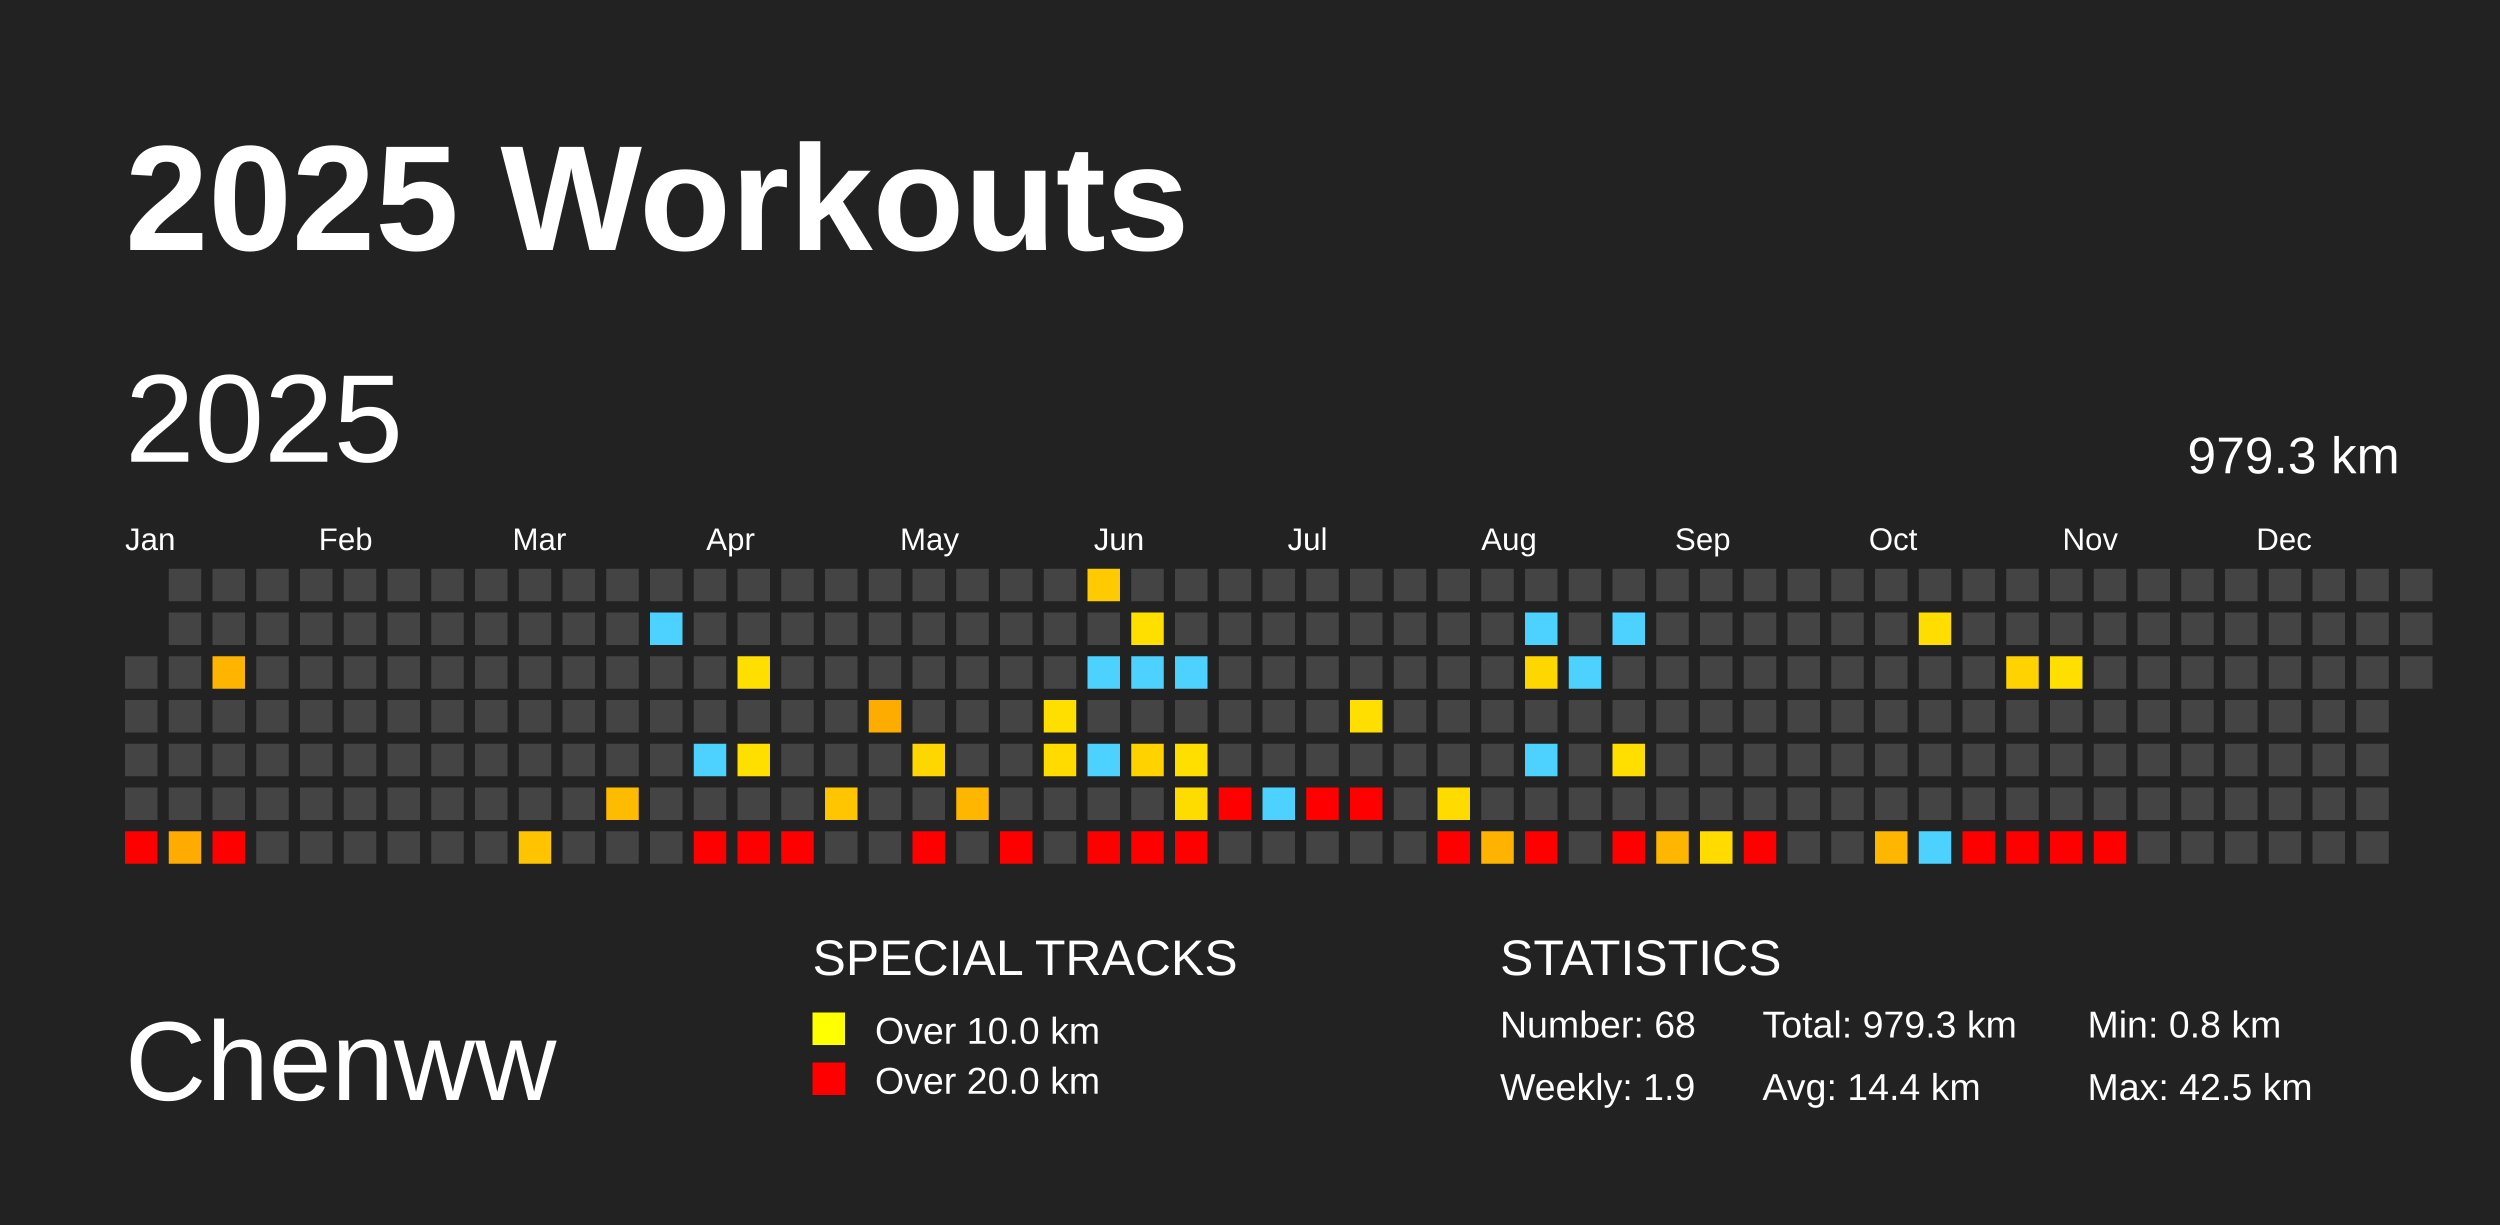
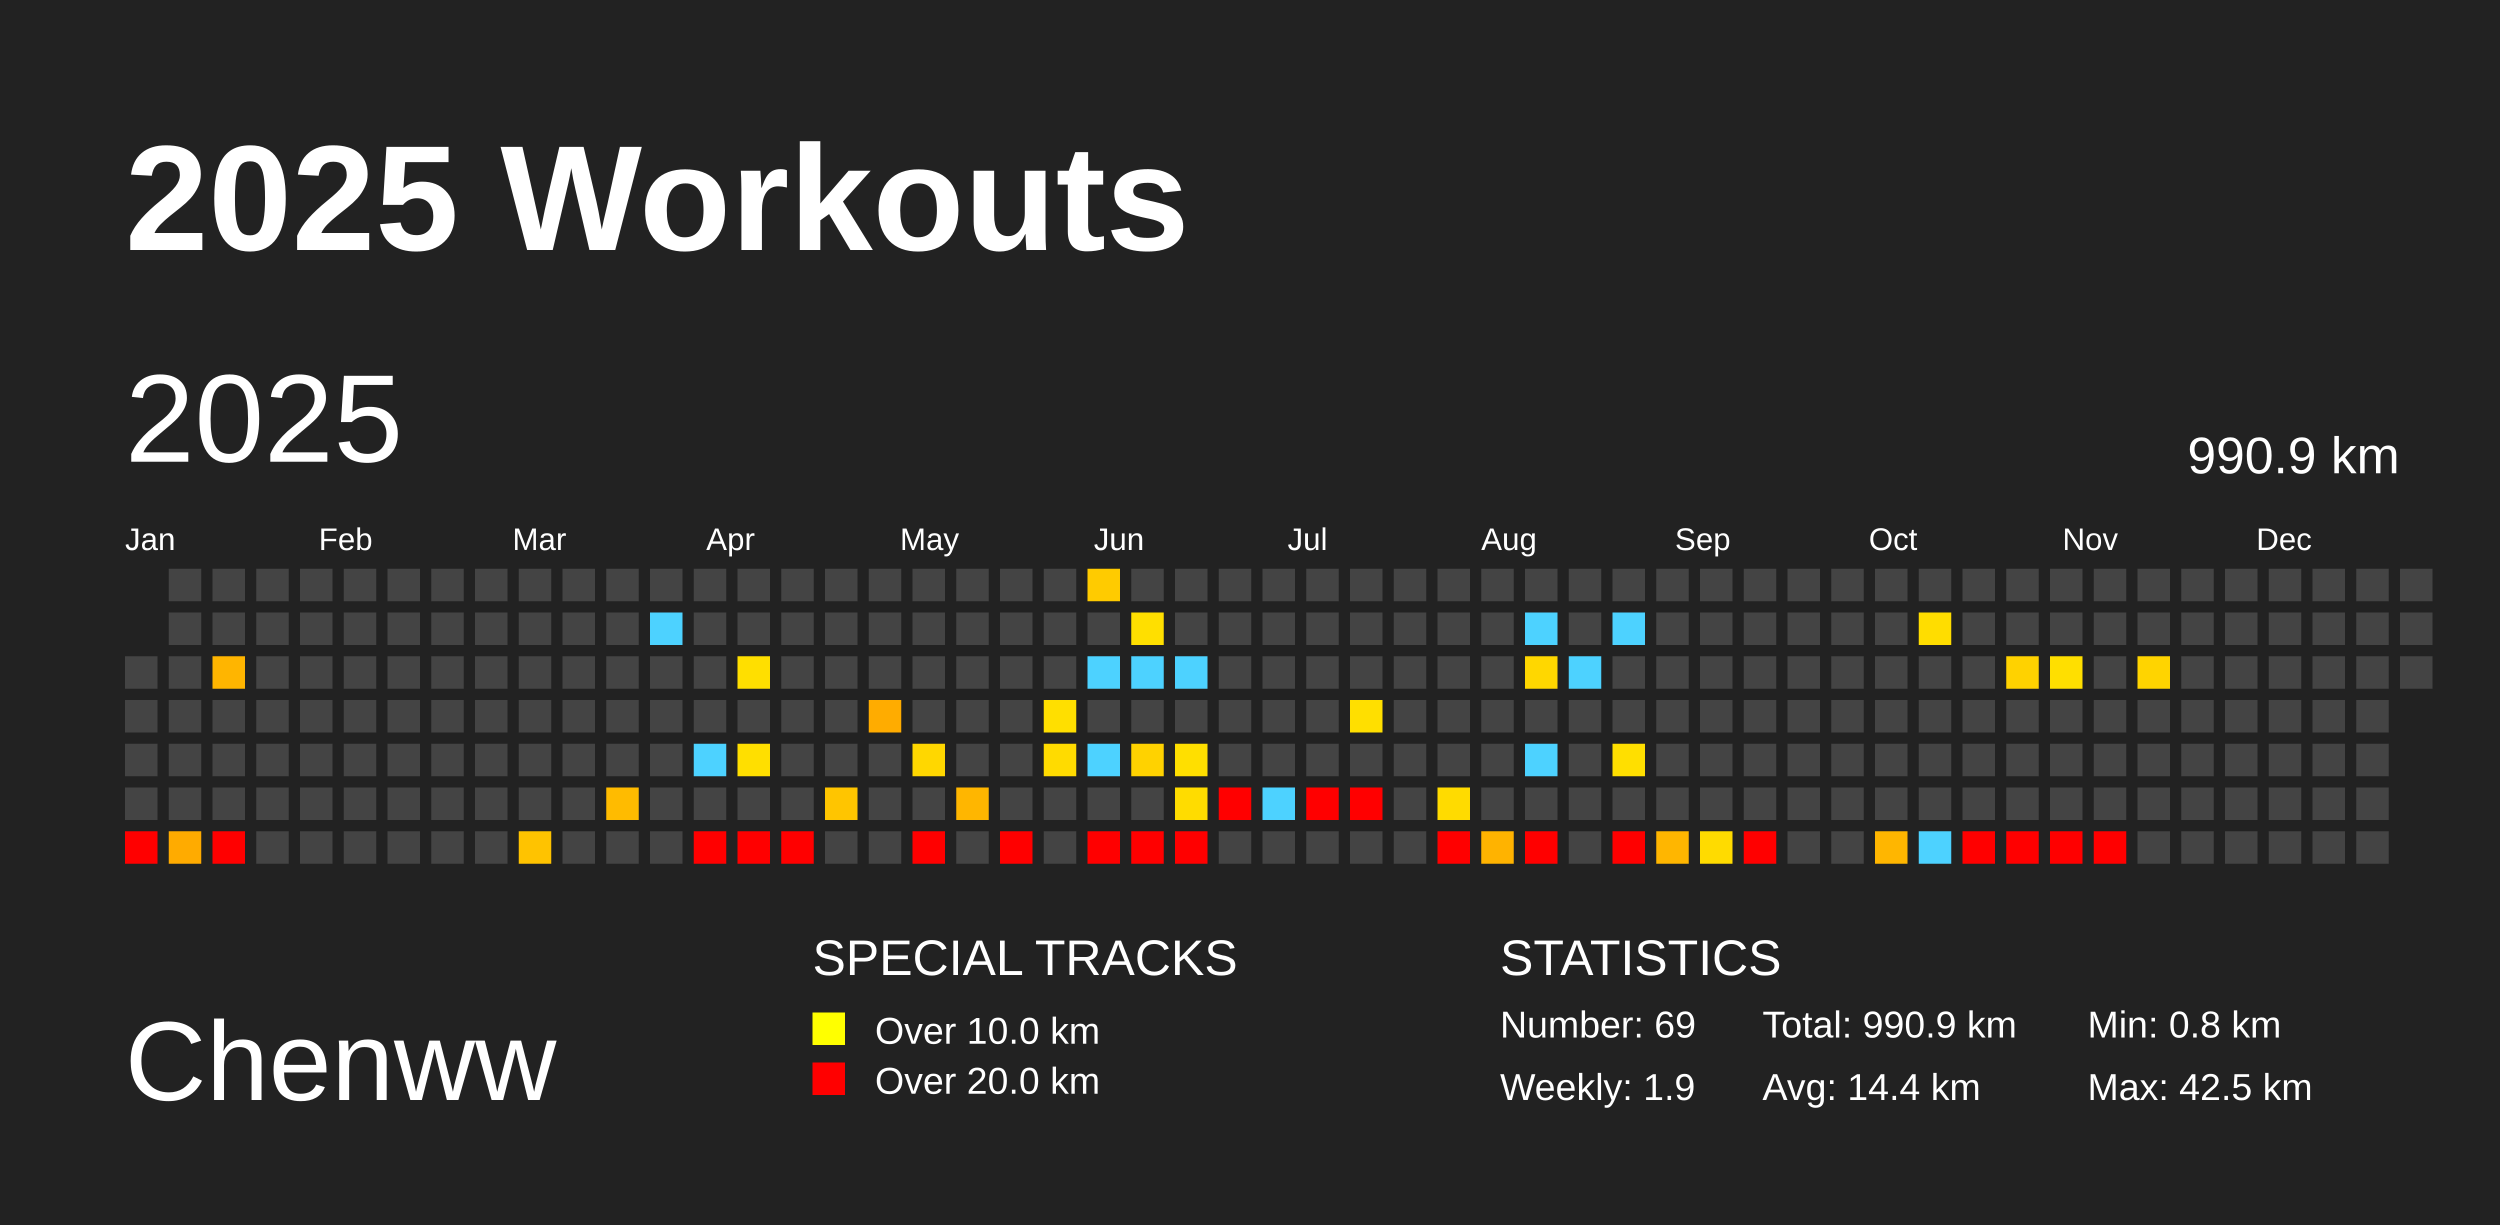
<svg xmlns="http://www.w3.org/2000/svg" baseProfile="full" height="98mm" version="1.1" viewBox="0,0,200,98" width="200mm">
  <defs />
  <rect fill="#222222" height="98" width="200" x="0" y="0" />
  <text fill="#FFFFFF" style="font-size:12px; font-family:Arial; font-weight:bold;" x="10" y="20">2025 Workouts</text>
  <text fill="#FFFFFF" style="font-size:9px; font-family:Arial" x="10" y="88">Chenww</text>
  <text fill="#FFFFFF" style="font-size:4px; font-family:Arial" x="65" y="78">SPECIAL TRACKS</text>
  <rect fill="yellow" height="2.6" width="2.6" x="65" y="81" />
  <text fill="#FFFFFF" style="font-size:3px; font-family:Arial" x="70" y="83.5">Over 10.0 km</text>
  <rect fill="red" height="2.6" width="2.6" x="65" y="85" />
  <text fill="#FFFFFF" style="font-size:3px; font-family:Arial" x="70" y="87.5">Over 20.0 km</text>
  <text fill="#FFFFFF" style="font-size:4px; font-family:Arial" x="120" y="78">STATISTICS</text>
-   <text fill="#FFFFFF" style="font-size:3px; font-family:Arial" x="120" y="83">Number: 68</text>
+   <text fill="#FFFFFF" style="font-size:3px; font-family:Arial" x="120" y="83">Number: 69</text>
  <text fill="#FFFFFF" style="font-size:3px; font-family:Arial" x="120" y="88">Weekly: 1.9</text>
-   <text fill="#FFFFFF" style="font-size:3px; font-family:Arial" x="141" y="83">Total: 979.3 km</text>
+   <text fill="#FFFFFF" style="font-size:3px; font-family:Arial" x="141" y="83">Total: 990.9 km</text>
  <text fill="#FFFFFF" style="font-size:3px; font-family:Arial" x="141" y="88">Avg: 14.4 km</text>
  <text fill="#FFFFFF" style="font-size:3px; font-family:Arial" x="167" y="83">Min: 0.8 km</text>
  <text fill="#FFFFFF" style="font-size:3px; font-family:Arial" x="167" y="88">Max: 42.5 km</text>
  <text dominant-baseline="hanging" fill="#FFFFFF" style="font-size:10.0px; font-family:Arial;" x="10" y="30">2025</text>
-   <text dominant-baseline="hanging" fill="#FFFFFF" style="font-size:4.125px; font-family:Arial;" x="175" y="35">979.3 km</text>
+   <text dominant-baseline="hanging" fill="#FFFFFF" style="font-size:4.125px; font-family:Arial;" x="175" y="35">990.9 km</text>
  <text fill="#FFFFFF" style="font-size:2.5px; font-family:Arial" x="10.0" y="44">Jan</text>
  <text fill="#FFFFFF" style="font-size:2.5px; font-family:Arial" x="25.5" y="44">Feb</text>
  <text fill="#FFFFFF" style="font-size:2.5px; font-family:Arial" x="41.0" y="44">Mar</text>
  <text fill="#FFFFFF" style="font-size:2.5px; font-family:Arial" x="56.5" y="44">Apr</text>
  <text fill="#FFFFFF" style="font-size:2.5px; font-family:Arial" x="72.0" y="44">May</text>
  <text fill="#FFFFFF" style="font-size:2.5px; font-family:Arial" x="87.5" y="44">Jun</text>
  <text fill="#FFFFFF" style="font-size:2.5px; font-family:Arial" x="103.0" y="44">Jul</text>
  <text fill="#FFFFFF" style="font-size:2.5px; font-family:Arial" x="118.5" y="44">Aug</text>
  <text fill="#FFFFFF" style="font-size:2.5px; font-family:Arial" x="134.0" y="44">Sep</text>
  <text fill="#FFFFFF" style="font-size:2.5px; font-family:Arial" x="149.5" y="44">Oct</text>
  <text fill="#FFFFFF" style="font-size:2.5px; font-family:Arial" x="165.0" y="44">Nov</text>
  <text fill="#FFFFFF" style="font-size:2.5px; font-family:Arial" x="180.5" y="44">Dec</text>
  <rect fill="#444444" height="2.6" width="2.6" x="10.0" y="52.5" />
  <rect fill="#444444" height="2.6" width="2.6" x="10.0" y="56.0" />
  <rect fill="#444444" height="2.6" width="2.6" x="10.0" y="59.5" />
  <rect fill="#444444" height="2.6" width="2.6" x="10.0" y="63.0" />
  <rect fill="red" height="2.6" width="2.6" x="10.0" y="66.5" />
  <rect fill="#444444" height="2.6" width="2.6" x="13.5" y="45.5" />
  <rect fill="#444444" height="2.6" width="2.6" x="13.5" y="49.0" />
  <rect fill="#444444" height="2.6" width="2.6" x="13.5" y="52.5" />
  <rect fill="#444444" height="2.6" width="2.6" x="13.5" y="56.0" />
  <rect fill="#444444" height="2.6" width="2.6" x="13.5" y="59.5" />
  <rect fill="#444444" height="2.6" width="2.6" x="13.5" y="63.0" />
  <rect fill="#ffab00" height="2.6" width="2.6" x="13.5" y="66.5" />
  <rect fill="#444444" height="2.6" width="2.6" x="17.0" y="45.5" />
  <rect fill="#444444" height="2.6" width="2.6" x="17.0" y="49.0" />
  <rect fill="#ffb500" height="2.6" width="2.6" x="17.0" y="52.5" />
  <rect fill="#444444" height="2.6" width="2.6" x="17.0" y="56.0" />
  <rect fill="#444444" height="2.6" width="2.6" x="17.0" y="59.5" />
  <rect fill="#444444" height="2.6" width="2.6" x="17.0" y="63.0" />
  <rect fill="red" height="2.6" width="2.6" x="17.0" y="66.5" />
  <rect fill="#444444" height="2.6" width="2.6" x="20.5" y="45.5" />
  <rect fill="#444444" height="2.6" width="2.6" x="20.5" y="49.0" />
  <rect fill="#444444" height="2.6" width="2.6" x="20.5" y="52.5" />
  <rect fill="#444444" height="2.6" width="2.6" x="20.5" y="56.0" />
  <rect fill="#444444" height="2.6" width="2.6" x="20.5" y="59.5" />
  <rect fill="#444444" height="2.6" width="2.6" x="20.5" y="63.0" />
  <rect fill="#444444" height="2.6" width="2.6" x="20.5" y="66.5" />
  <rect fill="#444444" height="2.6" width="2.6" x="24.0" y="45.5" />
  <rect fill="#444444" height="2.6" width="2.6" x="24.0" y="49.0" />
  <rect fill="#444444" height="2.6" width="2.6" x="24.0" y="52.5" />
  <rect fill="#444444" height="2.6" width="2.6" x="24.0" y="56.0" />
  <rect fill="#444444" height="2.6" width="2.6" x="24.0" y="59.5" />
  <rect fill="#444444" height="2.6" width="2.6" x="24.0" y="63.0" />
  <rect fill="#444444" height="2.6" width="2.6" x="24.0" y="66.5" />
  <rect fill="#444444" height="2.6" width="2.6" x="27.5" y="45.5" />
  <rect fill="#444444" height="2.6" width="2.6" x="27.5" y="49.0" />
  <rect fill="#444444" height="2.6" width="2.6" x="27.5" y="52.5" />
  <rect fill="#444444" height="2.6" width="2.6" x="27.5" y="56.0" />
  <rect fill="#444444" height="2.6" width="2.6" x="27.5" y="59.5" />
  <rect fill="#444444" height="2.6" width="2.6" x="27.5" y="63.0" />
  <rect fill="#444444" height="2.6" width="2.6" x="27.5" y="66.5" />
  <rect fill="#444444" height="2.6" width="2.6" x="31.0" y="45.5" />
  <rect fill="#444444" height="2.6" width="2.6" x="31.0" y="49.0" />
  <rect fill="#444444" height="2.6" width="2.6" x="31.0" y="52.5" />
  <rect fill="#444444" height="2.6" width="2.6" x="31.0" y="56.0" />
  <rect fill="#444444" height="2.6" width="2.6" x="31.0" y="59.5" />
  <rect fill="#444444" height="2.6" width="2.6" x="31.0" y="63.0" />
  <rect fill="#444444" height="2.6" width="2.6" x="31.0" y="66.5" />
  <rect fill="#444444" height="2.6" width="2.6" x="34.5" y="45.5" />
  <rect fill="#444444" height="2.6" width="2.6" x="34.5" y="49.0" />
  <rect fill="#444444" height="2.6" width="2.6" x="34.5" y="52.5" />
  <rect fill="#444444" height="2.6" width="2.6" x="34.5" y="56.0" />
  <rect fill="#444444" height="2.6" width="2.6" x="34.5" y="59.5" />
  <rect fill="#444444" height="2.6" width="2.6" x="34.5" y="63.0" />
  <rect fill="#444444" height="2.6" width="2.6" x="34.5" y="66.5" />
  <rect fill="#444444" height="2.6" width="2.6" x="38.0" y="45.5" />
  <rect fill="#444444" height="2.6" width="2.6" x="38.0" y="49.0" />
  <rect fill="#444444" height="2.6" width="2.6" x="38.0" y="52.5" />
  <rect fill="#444444" height="2.6" width="2.6" x="38.0" y="56.0" />
  <rect fill="#444444" height="2.6" width="2.6" x="38.0" y="59.5" />
  <rect fill="#444444" height="2.6" width="2.6" x="38.0" y="63.0" />
  <rect fill="#444444" height="2.6" width="2.6" x="38.0" y="66.5" />
  <rect fill="#444444" height="2.6" width="2.6" x="41.5" y="45.5" />
  <rect fill="#444444" height="2.6" width="2.6" x="41.5" y="49.0" />
  <rect fill="#444444" height="2.6" width="2.6" x="41.5" y="52.5" />
  <rect fill="#444444" height="2.6" width="2.6" x="41.5" y="56.0" />
  <rect fill="#444444" height="2.6" width="2.6" x="41.5" y="59.5" />
  <rect fill="#444444" height="2.6" width="2.6" x="41.5" y="63.0" />
  <rect fill="#ffc300" height="2.6" width="2.6" x="41.5" y="66.5" />
  <rect fill="#444444" height="2.6" width="2.6" x="45.0" y="45.5" />
  <rect fill="#444444" height="2.6" width="2.6" x="45.0" y="49.0" />
  <rect fill="#444444" height="2.6" width="2.6" x="45.0" y="52.5" />
  <rect fill="#444444" height="2.6" width="2.6" x="45.0" y="56.0" />
  <rect fill="#444444" height="2.6" width="2.6" x="45.0" y="59.5" />
  <rect fill="#444444" height="2.6" width="2.6" x="45.0" y="63.0" />
  <rect fill="#444444" height="2.6" width="2.6" x="45.0" y="66.5" />
  <rect fill="#444444" height="2.6" width="2.6" x="48.5" y="45.5" />
  <rect fill="#444444" height="2.6" width="2.6" x="48.5" y="49.0" />
  <rect fill="#444444" height="2.6" width="2.6" x="48.5" y="52.5" />
  <rect fill="#444444" height="2.6" width="2.6" x="48.5" y="56.0" />
  <rect fill="#444444" height="2.6" width="2.6" x="48.5" y="59.5" />
  <rect fill="#ffbb00" height="2.6" width="2.6" x="48.5" y="63.0" />
  <rect fill="#444444" height="2.6" width="2.6" x="48.5" y="66.5" />
  <rect fill="#444444" height="2.6" width="2.6" x="52.0" y="45.5" />
  <rect fill="#4dd2ff" height="2.6" width="2.6" x="52.0" y="49.0" />
  <rect fill="#444444" height="2.6" width="2.6" x="52.0" y="52.5" />
  <rect fill="#444444" height="2.6" width="2.6" x="52.0" y="56.0" />
  <rect fill="#444444" height="2.6" width="2.6" x="52.0" y="59.5" />
  <rect fill="#444444" height="2.6" width="2.6" x="52.0" y="63.0" />
  <rect fill="#444444" height="2.6" width="2.6" x="52.0" y="66.5" />
  <rect fill="#444444" height="2.6" width="2.6" x="55.5" y="45.5" />
  <rect fill="#444444" height="2.6" width="2.6" x="55.5" y="49.0" />
  <rect fill="#444444" height="2.6" width="2.6" x="55.5" y="52.5" />
  <rect fill="#444444" height="2.6" width="2.6" x="55.5" y="56.0" />
  <rect fill="#4dd2ff" height="2.6" width="2.6" x="55.5" y="59.5" />
  <rect fill="#444444" height="2.6" width="2.6" x="55.5" y="63.0" />
  <rect fill="red" height="2.6" width="2.6" x="55.5" y="66.5" />
  <rect fill="#444444" height="2.6" width="2.6" x="59.0" y="45.5" />
  <rect fill="#444444" height="2.6" width="2.6" x="59.0" y="49.0" />
  <rect fill="#ffdf00" height="2.6" width="2.6" x="59.0" y="52.5" />
  <rect fill="#444444" height="2.6" width="2.6" x="59.0" y="56.0" />
  <rect fill="#ffdf00" height="2.6" width="2.6" x="59.0" y="59.5" />
  <rect fill="#444444" height="2.6" width="2.6" x="59.0" y="63.0" />
  <rect fill="red" height="2.6" width="2.6" x="59.0" y="66.5" />
  <rect fill="#444444" height="2.6" width="2.6" x="62.5" y="45.5" />
  <rect fill="#444444" height="2.6" width="2.6" x="62.5" y="49.0" />
  <rect fill="#444444" height="2.6" width="2.6" x="62.5" y="52.5" />
  <rect fill="#444444" height="2.6" width="2.6" x="62.5" y="56.0" />
  <rect fill="#444444" height="2.6" width="2.6" x="62.5" y="59.5" />
  <rect fill="#444444" height="2.6" width="2.6" x="62.5" y="63.0" />
  <rect fill="red" height="2.6" width="2.6" x="62.5" y="66.5" />
  <rect fill="#444444" height="2.6" width="2.6" x="66.0" y="45.5" />
  <rect fill="#444444" height="2.6" width="2.6" x="66.0" y="49.0" />
  <rect fill="#444444" height="2.6" width="2.6" x="66.0" y="52.5" />
  <rect fill="#444444" height="2.6" width="2.6" x="66.0" y="56.0" />
  <rect fill="#444444" height="2.6" width="2.6" x="66.0" y="59.5" />
  <rect fill="#ffc500" height="2.6" width="2.6" x="66.0" y="63.0" />
  <rect fill="#444444" height="2.6" width="2.6" x="66.0" y="66.5" />
  <rect fill="#444444" height="2.6" width="2.6" x="69.5" y="45.5" />
  <rect fill="#444444" height="2.6" width="2.6" x="69.5" y="49.0" />
  <rect fill="#444444" height="2.6" width="2.6" x="69.5" y="52.5" />
  <rect fill="#ffac00" height="2.6" width="2.6" x="69.5" y="56.0" />
  <rect fill="#444444" height="2.6" width="2.6" x="69.5" y="59.5" />
  <rect fill="#444444" height="2.6" width="2.6" x="69.5" y="63.0" />
  <rect fill="#444444" height="2.6" width="2.6" x="69.5" y="66.5" />
  <rect fill="#444444" height="2.6" width="2.6" x="73.0" y="45.5" />
  <rect fill="#444444" height="2.6" width="2.6" x="73.0" y="49.0" />
  <rect fill="#444444" height="2.6" width="2.6" x="73.0" y="52.5" />
  <rect fill="#444444" height="2.6" width="2.6" x="73.0" y="56.0" />
  <rect fill="#ffd700" height="2.6" width="2.6" x="73.0" y="59.5" />
  <rect fill="#444444" height="2.6" width="2.6" x="73.0" y="63.0" />
  <rect fill="red" height="2.6" width="2.6" x="73.0" y="66.5" />
  <rect fill="#444444" height="2.6" width="2.6" x="76.5" y="45.5" />
  <rect fill="#444444" height="2.6" width="2.6" x="76.5" y="49.0" />
  <rect fill="#444444" height="2.6" width="2.6" x="76.5" y="52.5" />
  <rect fill="#444444" height="2.6" width="2.6" x="76.5" y="56.0" />
  <rect fill="#444444" height="2.6" width="2.6" x="76.5" y="59.5" />
  <rect fill="#ffb600" height="2.6" width="2.6" x="76.5" y="63.0" />
  <rect fill="#444444" height="2.6" width="2.6" x="76.5" y="66.5" />
  <rect fill="#444444" height="2.6" width="2.6" x="80.0" y="45.5" />
  <rect fill="#444444" height="2.6" width="2.6" x="80.0" y="49.0" />
  <rect fill="#444444" height="2.6" width="2.6" x="80.0" y="52.5" />
  <rect fill="#444444" height="2.6" width="2.6" x="80.0" y="56.0" />
  <rect fill="#444444" height="2.6" width="2.6" x="80.0" y="59.5" />
  <rect fill="#444444" height="2.6" width="2.6" x="80.0" y="63.0" />
  <rect fill="red" height="2.6" width="2.6" x="80.0" y="66.5" />
  <rect fill="#444444" height="2.6" width="2.6" x="83.5" y="45.5" />
  <rect fill="#444444" height="2.6" width="2.6" x="83.5" y="49.0" />
  <rect fill="#444444" height="2.6" width="2.6" x="83.5" y="52.5" />
  <rect fill="#ffdf00" height="2.6" width="2.6" x="83.5" y="56.0" />
  <rect fill="#ffdb00" height="2.6" width="2.6" x="83.5" y="59.5" />
  <rect fill="#444444" height="2.6" width="2.6" x="83.5" y="63.0" />
  <rect fill="#444444" height="2.6" width="2.6" x="83.5" y="66.5" />
  <rect fill="#ffcb00" height="2.6" width="2.6" x="87.0" y="45.5" />
  <rect fill="#444444" height="2.6" width="2.6" x="87.0" y="49.0" />
  <rect fill="#4dd2ff" height="2.6" width="2.6" x="87.0" y="52.5" />
  <rect fill="#444444" height="2.6" width="2.6" x="87.0" y="56.0" />
  <rect fill="#4dd2ff" height="2.6" width="2.6" x="87.0" y="59.5" />
  <rect fill="#444444" height="2.6" width="2.6" x="87.0" y="63.0" />
  <rect fill="red" height="2.6" width="2.6" x="87.0" y="66.5" />
  <rect fill="#444444" height="2.6" width="2.6" x="90.5" y="45.5" />
  <rect fill="#ffdf00" height="2.6" width="2.6" x="90.5" y="49.0" />
  <rect fill="#4dd2ff" height="2.6" width="2.6" x="90.5" y="52.5" />
  <rect fill="#444444" height="2.6" width="2.6" x="90.5" y="56.0" />
  <rect fill="#ffd200" height="2.6" width="2.6" x="90.5" y="59.5" />
  <rect fill="#444444" height="2.6" width="2.6" x="90.5" y="63.0" />
  <rect fill="red" height="2.6" width="2.6" x="90.5" y="66.5" />
  <rect fill="#444444" height="2.6" width="2.6" x="94.0" y="45.5" />
  <rect fill="#444444" height="2.6" width="2.6" x="94.0" y="49.0" />
  <rect fill="#4dd2ff" height="2.6" width="2.6" x="94.0" y="52.5" />
  <rect fill="#444444" height="2.6" width="2.6" x="94.0" y="56.0" />
  <rect fill="#ffdf00" height="2.6" width="2.6" x="94.0" y="59.5" />
  <rect fill="#ffdc00" height="2.6" width="2.6" x="94.0" y="63.0" />
  <rect fill="red" height="2.6" width="2.6" x="94.0" y="66.5" />
  <rect fill="#444444" height="2.6" width="2.6" x="97.5" y="45.5" />
  <rect fill="#444444" height="2.6" width="2.6" x="97.5" y="49.0" />
  <rect fill="#444444" height="2.6" width="2.6" x="97.5" y="52.5" />
  <rect fill="#444444" height="2.6" width="2.6" x="97.5" y="56.0" />
  <rect fill="#444444" height="2.6" width="2.6" x="97.5" y="59.5" />
  <rect fill="red" height="2.6" width="2.6" x="97.5" y="63.0" />
  <rect fill="#444444" height="2.6" width="2.6" x="97.5" y="66.5" />
  <rect fill="#444444" height="2.6" width="2.6" x="101.0" y="45.5" />
  <rect fill="#444444" height="2.6" width="2.6" x="101.0" y="49.0" />
  <rect fill="#444444" height="2.6" width="2.6" x="101.0" y="52.5" />
  <rect fill="#444444" height="2.6" width="2.6" x="101.0" y="56.0" />
  <rect fill="#444444" height="2.6" width="2.6" x="101.0" y="59.5" />
  <rect fill="#4dd2ff" height="2.6" width="2.6" x="101.0" y="63.0" />
  <rect fill="#444444" height="2.6" width="2.6" x="101.0" y="66.5" />
  <rect fill="#444444" height="2.6" width="2.6" x="104.5" y="45.5" />
  <rect fill="#444444" height="2.6" width="2.6" x="104.5" y="49.0" />
  <rect fill="#444444" height="2.6" width="2.6" x="104.5" y="52.5" />
  <rect fill="#444444" height="2.6" width="2.6" x="104.5" y="56.0" />
  <rect fill="#444444" height="2.6" width="2.6" x="104.5" y="59.5" />
  <rect fill="red" height="2.6" width="2.6" x="104.5" y="63.0" />
  <rect fill="#444444" height="2.6" width="2.6" x="104.5" y="66.5" />
  <rect fill="#444444" height="2.6" width="2.6" x="108.0" y="45.5" />
  <rect fill="#444444" height="2.6" width="2.6" x="108.0" y="49.0" />
  <rect fill="#444444" height="2.6" width="2.6" x="108.0" y="52.5" />
  <rect fill="#ffdf00" height="2.6" width="2.6" x="108.0" y="56.0" />
  <rect fill="#444444" height="2.6" width="2.6" x="108.0" y="59.5" />
  <rect fill="red" height="2.6" width="2.6" x="108.0" y="63.0" />
  <rect fill="#444444" height="2.6" width="2.6" x="108.0" y="66.5" />
  <rect fill="#444444" height="2.6" width="2.6" x="111.5" y="45.5" />
  <rect fill="#444444" height="2.6" width="2.6" x="111.5" y="49.0" />
  <rect fill="#444444" height="2.6" width="2.6" x="111.5" y="52.5" />
  <rect fill="#444444" height="2.6" width="2.6" x="111.5" y="56.0" />
  <rect fill="#444444" height="2.6" width="2.6" x="111.5" y="59.5" />
  <rect fill="#444444" height="2.6" width="2.6" x="111.5" y="63.0" />
  <rect fill="#444444" height="2.6" width="2.6" x="111.5" y="66.5" />
  <rect fill="#444444" height="2.6" width="2.6" x="115.0" y="45.5" />
  <rect fill="#444444" height="2.6" width="2.6" x="115.0" y="49.0" />
  <rect fill="#444444" height="2.6" width="2.6" x="115.0" y="52.5" />
  <rect fill="#444444" height="2.6" width="2.6" x="115.0" y="56.0" />
  <rect fill="#444444" height="2.6" width="2.6" x="115.0" y="59.5" />
  <rect fill="#ffdb00" height="2.6" width="2.6" x="115.0" y="63.0" />
  <rect fill="red" height="2.6" width="2.6" x="115.0" y="66.5" />
  <rect fill="#444444" height="2.6" width="2.6" x="118.5" y="45.5" />
  <rect fill="#444444" height="2.6" width="2.6" x="118.5" y="49.0" />
  <rect fill="#444444" height="2.6" width="2.6" x="118.5" y="52.5" />
  <rect fill="#444444" height="2.6" width="2.6" x="118.5" y="56.0" />
  <rect fill="#444444" height="2.6" width="2.6" x="118.5" y="59.5" />
  <rect fill="#444444" height="2.6" width="2.6" x="118.5" y="63.0" />
  <rect fill="#ffb300" height="2.6" width="2.6" x="118.5" y="66.5" />
  <rect fill="#444444" height="2.6" width="2.6" x="122.0" y="45.5" />
  <rect fill="#4dd2ff" height="2.6" width="2.6" x="122.0" y="49.0" />
  <rect fill="#ffd700" height="2.6" width="2.6" x="122.0" y="52.5" />
  <rect fill="#444444" height="2.6" width="2.6" x="122.0" y="56.0" />
  <rect fill="#4dd2ff" height="2.6" width="2.6" x="122.0" y="59.5" />
  <rect fill="#444444" height="2.6" width="2.6" x="122.0" y="63.0" />
  <rect fill="red" height="2.6" width="2.6" x="122.0" y="66.5" />
  <rect fill="#444444" height="2.6" width="2.6" x="125.5" y="45.5" />
  <rect fill="#444444" height="2.6" width="2.6" x="125.5" y="49.0" />
  <rect fill="#4dd2ff" height="2.6" width="2.6" x="125.5" y="52.5" />
  <rect fill="#444444" height="2.6" width="2.6" x="125.5" y="56.0" />
  <rect fill="#444444" height="2.6" width="2.6" x="125.5" y="59.5" />
  <rect fill="#444444" height="2.6" width="2.6" x="125.5" y="63.0" />
  <rect fill="#444444" height="2.6" width="2.6" x="125.5" y="66.5" />
  <rect fill="#444444" height="2.6" width="2.6" x="129.0" y="45.5" />
  <rect fill="#4dd2ff" height="2.6" width="2.6" x="129.0" y="49.0" />
  <rect fill="#444444" height="2.6" width="2.6" x="129.0" y="52.5" />
  <rect fill="#444444" height="2.6" width="2.6" x="129.0" y="56.0" />
  <rect fill="#ffdf00" height="2.6" width="2.6" x="129.0" y="59.5" />
  <rect fill="#444444" height="2.6" width="2.6" x="129.0" y="63.0" />
  <rect fill="red" height="2.6" width="2.6" x="129.0" y="66.5" />
  <rect fill="#444444" height="2.6" width="2.6" x="132.5" y="45.5" />
  <rect fill="#444444" height="2.6" width="2.6" x="132.5" y="49.0" />
  <rect fill="#444444" height="2.6" width="2.6" x="132.5" y="52.5" />
  <rect fill="#444444" height="2.6" width="2.6" x="132.5" y="56.0" />
  <rect fill="#444444" height="2.6" width="2.6" x="132.5" y="59.5" />
  <rect fill="#444444" height="2.6" width="2.6" x="132.5" y="63.0" />
  <rect fill="#ffb600" height="2.6" width="2.6" x="132.5" y="66.5" />
  <rect fill="#444444" height="2.6" width="2.6" x="136.0" y="45.5" />
  <rect fill="#444444" height="2.6" width="2.6" x="136.0" y="49.0" />
  <rect fill="#444444" height="2.6" width="2.6" x="136.0" y="52.5" />
  <rect fill="#444444" height="2.6" width="2.6" x="136.0" y="56.0" />
  <rect fill="#444444" height="2.6" width="2.6" x="136.0" y="59.5" />
  <rect fill="#444444" height="2.6" width="2.6" x="136.0" y="63.0" />
  <rect fill="#ffdb00" height="2.6" width="2.6" x="136.0" y="66.5" />
  <rect fill="#444444" height="2.6" width="2.6" x="139.5" y="45.5" />
  <rect fill="#444444" height="2.6" width="2.6" x="139.5" y="49.0" />
  <rect fill="#444444" height="2.6" width="2.6" x="139.5" y="52.5" />
  <rect fill="#444444" height="2.6" width="2.6" x="139.5" y="56.0" />
  <rect fill="#444444" height="2.6" width="2.6" x="139.5" y="59.5" />
  <rect fill="#444444" height="2.6" width="2.6" x="139.5" y="63.0" />
  <rect fill="red" height="2.6" width="2.6" x="139.5" y="66.5" />
  <rect fill="#444444" height="2.6" width="2.6" x="143.0" y="45.5" />
  <rect fill="#444444" height="2.6" width="2.6" x="143.0" y="49.0" />
  <rect fill="#444444" height="2.6" width="2.6" x="143.0" y="52.5" />
  <rect fill="#444444" height="2.6" width="2.6" x="143.0" y="56.0" />
  <rect fill="#444444" height="2.6" width="2.6" x="143.0" y="59.5" />
  <rect fill="#444444" height="2.6" width="2.6" x="143.0" y="63.0" />
  <rect fill="#444444" height="2.6" width="2.6" x="143.0" y="66.5" />
  <rect fill="#444444" height="2.6" width="2.6" x="146.5" y="45.5" />
  <rect fill="#444444" height="2.6" width="2.6" x="146.5" y="49.0" />
  <rect fill="#444444" height="2.6" width="2.6" x="146.5" y="52.5" />
  <rect fill="#444444" height="2.6" width="2.6" x="146.5" y="56.0" />
  <rect fill="#444444" height="2.6" width="2.6" x="146.5" y="59.5" />
  <rect fill="#444444" height="2.6" width="2.6" x="146.5" y="63.0" />
  <rect fill="#444444" height="2.6" width="2.6" x="146.5" y="66.5" />
  <rect fill="#444444" height="2.6" width="2.6" x="150.0" y="45.5" />
  <rect fill="#444444" height="2.6" width="2.6" x="150.0" y="49.0" />
  <rect fill="#444444" height="2.6" width="2.6" x="150.0" y="52.5" />
  <rect fill="#444444" height="2.6" width="2.6" x="150.0" y="56.0" />
  <rect fill="#444444" height="2.6" width="2.6" x="150.0" y="59.5" />
  <rect fill="#444444" height="2.6" width="2.6" x="150.0" y="63.0" />
  <rect fill="#ffb600" height="2.6" width="2.6" x="150.0" y="66.5" />
  <rect fill="#444444" height="2.6" width="2.6" x="153.5" y="45.5" />
  <rect fill="#ffdd00" height="2.6" width="2.6" x="153.5" y="49.0" />
  <rect fill="#444444" height="2.6" width="2.6" x="153.5" y="52.5" />
  <rect fill="#444444" height="2.6" width="2.6" x="153.5" y="56.0" />
  <rect fill="#444444" height="2.6" width="2.6" x="153.5" y="59.5" />
  <rect fill="#444444" height="2.6" width="2.6" x="153.5" y="63.0" />
  <rect fill="#4dd2ff" height="2.6" width="2.6" x="153.5" y="66.5" />
  <rect fill="#444444" height="2.6" width="2.6" x="157.0" y="45.5" />
  <rect fill="#444444" height="2.6" width="2.6" x="157.0" y="49.0" />
  <rect fill="#444444" height="2.6" width="2.6" x="157.0" y="52.5" />
  <rect fill="#444444" height="2.6" width="2.6" x="157.0" y="56.0" />
  <rect fill="#444444" height="2.6" width="2.6" x="157.0" y="59.5" />
  <rect fill="#444444" height="2.6" width="2.6" x="157.0" y="63.0" />
  <rect fill="red" height="2.6" width="2.6" x="157.0" y="66.5" />
  <rect fill="#444444" height="2.6" width="2.6" x="160.5" y="45.5" />
  <rect fill="#444444" height="2.6" width="2.6" x="160.5" y="49.0" />
  <rect fill="#ffd200" height="2.6" width="2.6" x="160.5" y="52.5" />
  <rect fill="#444444" height="2.6" width="2.6" x="160.5" y="56.0" />
  <rect fill="#444444" height="2.6" width="2.6" x="160.5" y="59.5" />
  <rect fill="#444444" height="2.6" width="2.6" x="160.5" y="63.0" />
  <rect fill="red" height="2.6" width="2.6" x="160.5" y="66.5" />
  <rect fill="#444444" height="2.6" width="2.6" x="164.0" y="45.5" />
  <rect fill="#444444" height="2.6" width="2.6" x="164.0" y="49.0" />
  <rect fill="#ffdf00" height="2.6" width="2.6" x="164.0" y="52.5" />
  <rect fill="#444444" height="2.6" width="2.6" x="164.0" y="56.0" />
  <rect fill="#444444" height="2.6" width="2.6" x="164.0" y="59.5" />
  <rect fill="#444444" height="2.6" width="2.6" x="164.0" y="63.0" />
  <rect fill="red" height="2.6" width="2.6" x="164.0" y="66.5" />
  <rect fill="#444444" height="2.6" width="2.6" x="167.5" y="45.5" />
  <rect fill="#444444" height="2.6" width="2.6" x="167.5" y="49.0" />
  <rect fill="#444444" height="2.6" width="2.6" x="167.5" y="52.5" />
  <rect fill="#444444" height="2.6" width="2.6" x="167.5" y="56.0" />
  <rect fill="#444444" height="2.6" width="2.6" x="167.5" y="59.5" />
  <rect fill="#444444" height="2.6" width="2.6" x="167.5" y="63.0" />
  <rect fill="red" height="2.6" width="2.6" x="167.5" y="66.5" />
  <rect fill="#444444" height="2.6" width="2.6" x="171.0" y="45.5" />
  <rect fill="#444444" height="2.6" width="2.6" x="171.0" y="49.0" />
-   <rect fill="#444444" height="2.6" width="2.6" x="171.0" y="52.5" />
+   <rect fill="#ffd400" height="2.6" width="2.6" x="171.0" y="52.5" />
  <rect fill="#444444" height="2.6" width="2.6" x="171.0" y="56.0" />
  <rect fill="#444444" height="2.6" width="2.6" x="171.0" y="59.5" />
  <rect fill="#444444" height="2.6" width="2.6" x="171.0" y="63.0" />
  <rect fill="#444444" height="2.6" width="2.6" x="171.0" y="66.5" />
  <rect fill="#444444" height="2.6" width="2.6" x="174.5" y="45.5" />
  <rect fill="#444444" height="2.6" width="2.6" x="174.5" y="49.0" />
  <rect fill="#444444" height="2.6" width="2.6" x="174.5" y="52.5" />
  <rect fill="#444444" height="2.6" width="2.6" x="174.5" y="56.0" />
  <rect fill="#444444" height="2.6" width="2.6" x="174.5" y="59.5" />
  <rect fill="#444444" height="2.6" width="2.6" x="174.5" y="63.0" />
  <rect fill="#444444" height="2.6" width="2.6" x="174.5" y="66.5" />
  <rect fill="#444444" height="2.6" width="2.6" x="178.0" y="45.5" />
  <rect fill="#444444" height="2.6" width="2.6" x="178.0" y="49.0" />
  <rect fill="#444444" height="2.6" width="2.6" x="178.0" y="52.5" />
  <rect fill="#444444" height="2.6" width="2.6" x="178.0" y="56.0" />
  <rect fill="#444444" height="2.6" width="2.6" x="178.0" y="59.5" />
  <rect fill="#444444" height="2.6" width="2.6" x="178.0" y="63.0" />
  <rect fill="#444444" height="2.6" width="2.6" x="178.0" y="66.5" />
  <rect fill="#444444" height="2.6" width="2.6" x="181.5" y="45.5" />
  <rect fill="#444444" height="2.6" width="2.6" x="181.5" y="49.0" />
  <rect fill="#444444" height="2.6" width="2.6" x="181.5" y="52.5" />
  <rect fill="#444444" height="2.6" width="2.6" x="181.5" y="56.0" />
  <rect fill="#444444" height="2.6" width="2.6" x="181.5" y="59.5" />
  <rect fill="#444444" height="2.6" width="2.6" x="181.5" y="63.0" />
  <rect fill="#444444" height="2.6" width="2.6" x="181.5" y="66.5" />
  <rect fill="#444444" height="2.6" width="2.6" x="185.0" y="45.5" />
  <rect fill="#444444" height="2.6" width="2.6" x="185.0" y="49.0" />
  <rect fill="#444444" height="2.6" width="2.6" x="185.0" y="52.5" />
  <rect fill="#444444" height="2.6" width="2.6" x="185.0" y="56.0" />
  <rect fill="#444444" height="2.6" width="2.6" x="185.0" y="59.5" />
  <rect fill="#444444" height="2.6" width="2.6" x="185.0" y="63.0" />
  <rect fill="#444444" height="2.6" width="2.6" x="185.0" y="66.5" />
  <rect fill="#444444" height="2.6" width="2.6" x="188.5" y="45.5" />
  <rect fill="#444444" height="2.6" width="2.6" x="188.5" y="49.0" />
  <rect fill="#444444" height="2.6" width="2.6" x="188.5" y="52.5" />
  <rect fill="#444444" height="2.6" width="2.6" x="188.5" y="56.0" />
  <rect fill="#444444" height="2.6" width="2.6" x="188.5" y="59.5" />
  <rect fill="#444444" height="2.6" width="2.6" x="188.5" y="63.0" />
  <rect fill="#444444" height="2.6" width="2.6" x="188.5" y="66.5" />
  <rect fill="#444444" height="2.6" width="2.6" x="192.0" y="45.5" />
  <rect fill="#444444" height="2.6" width="2.6" x="192.0" y="49.0" />
  <rect fill="#444444" height="2.6" width="2.6" x="192.0" y="52.5" />
</svg>
